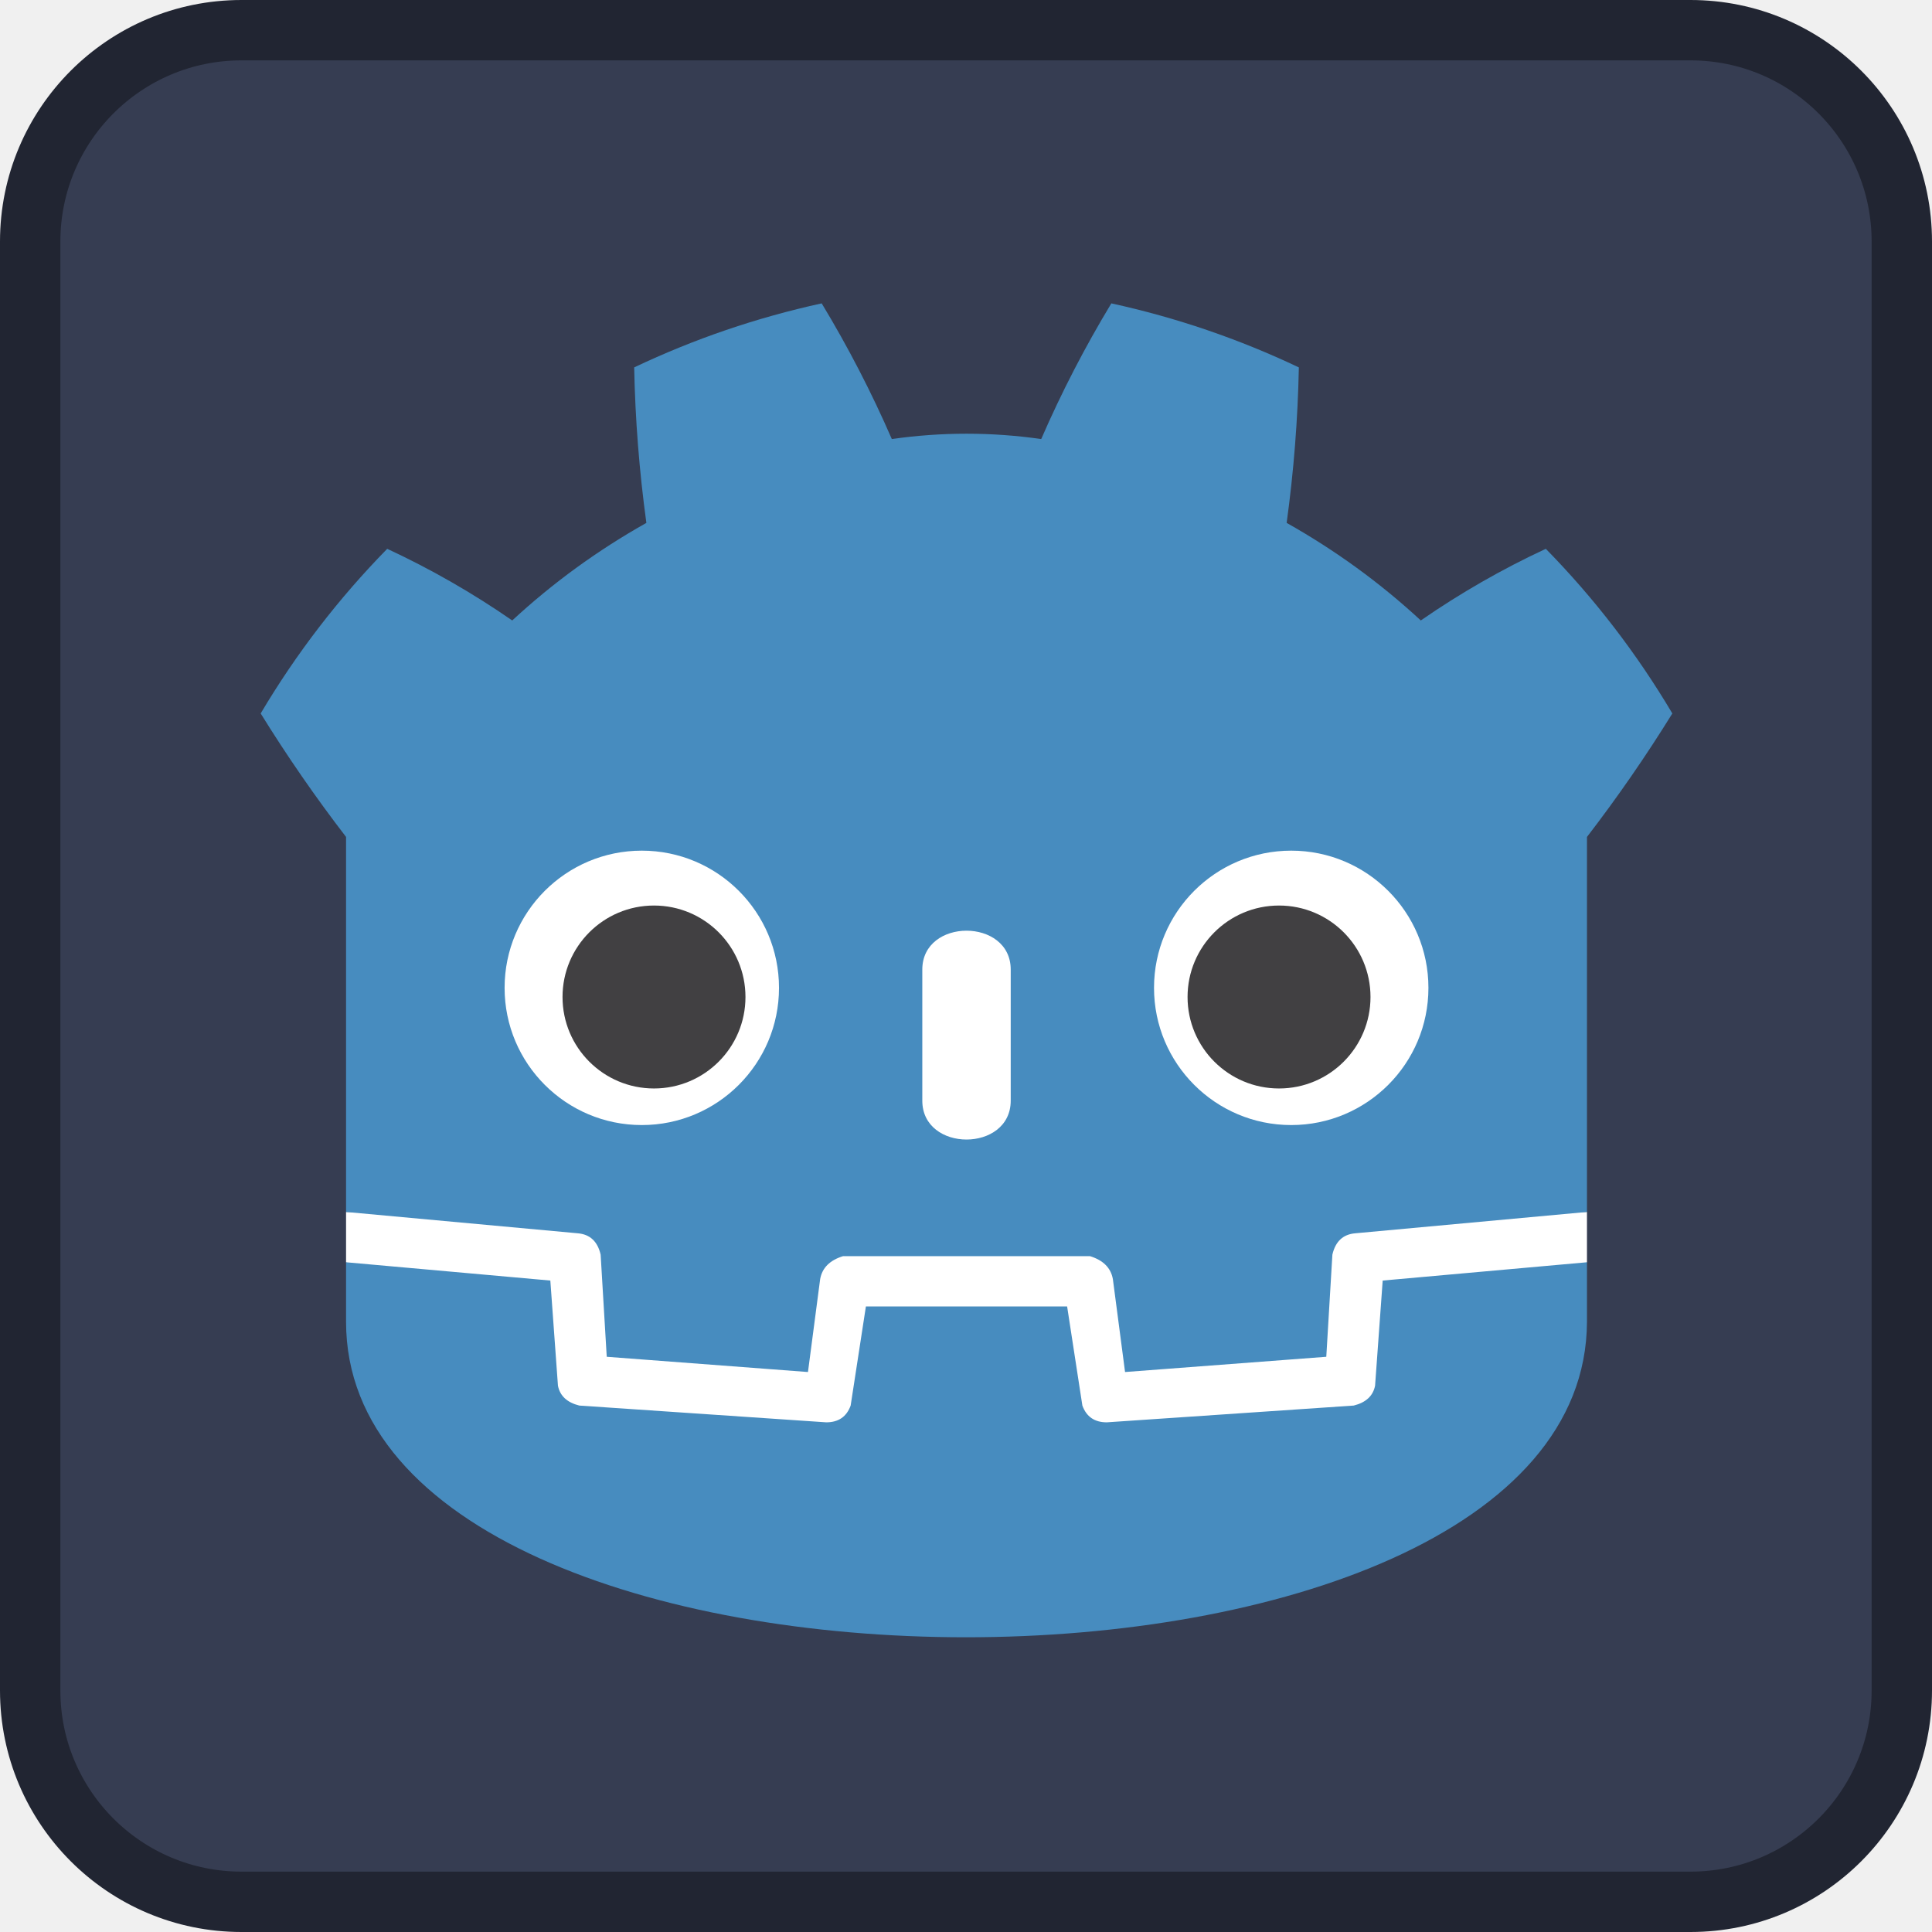
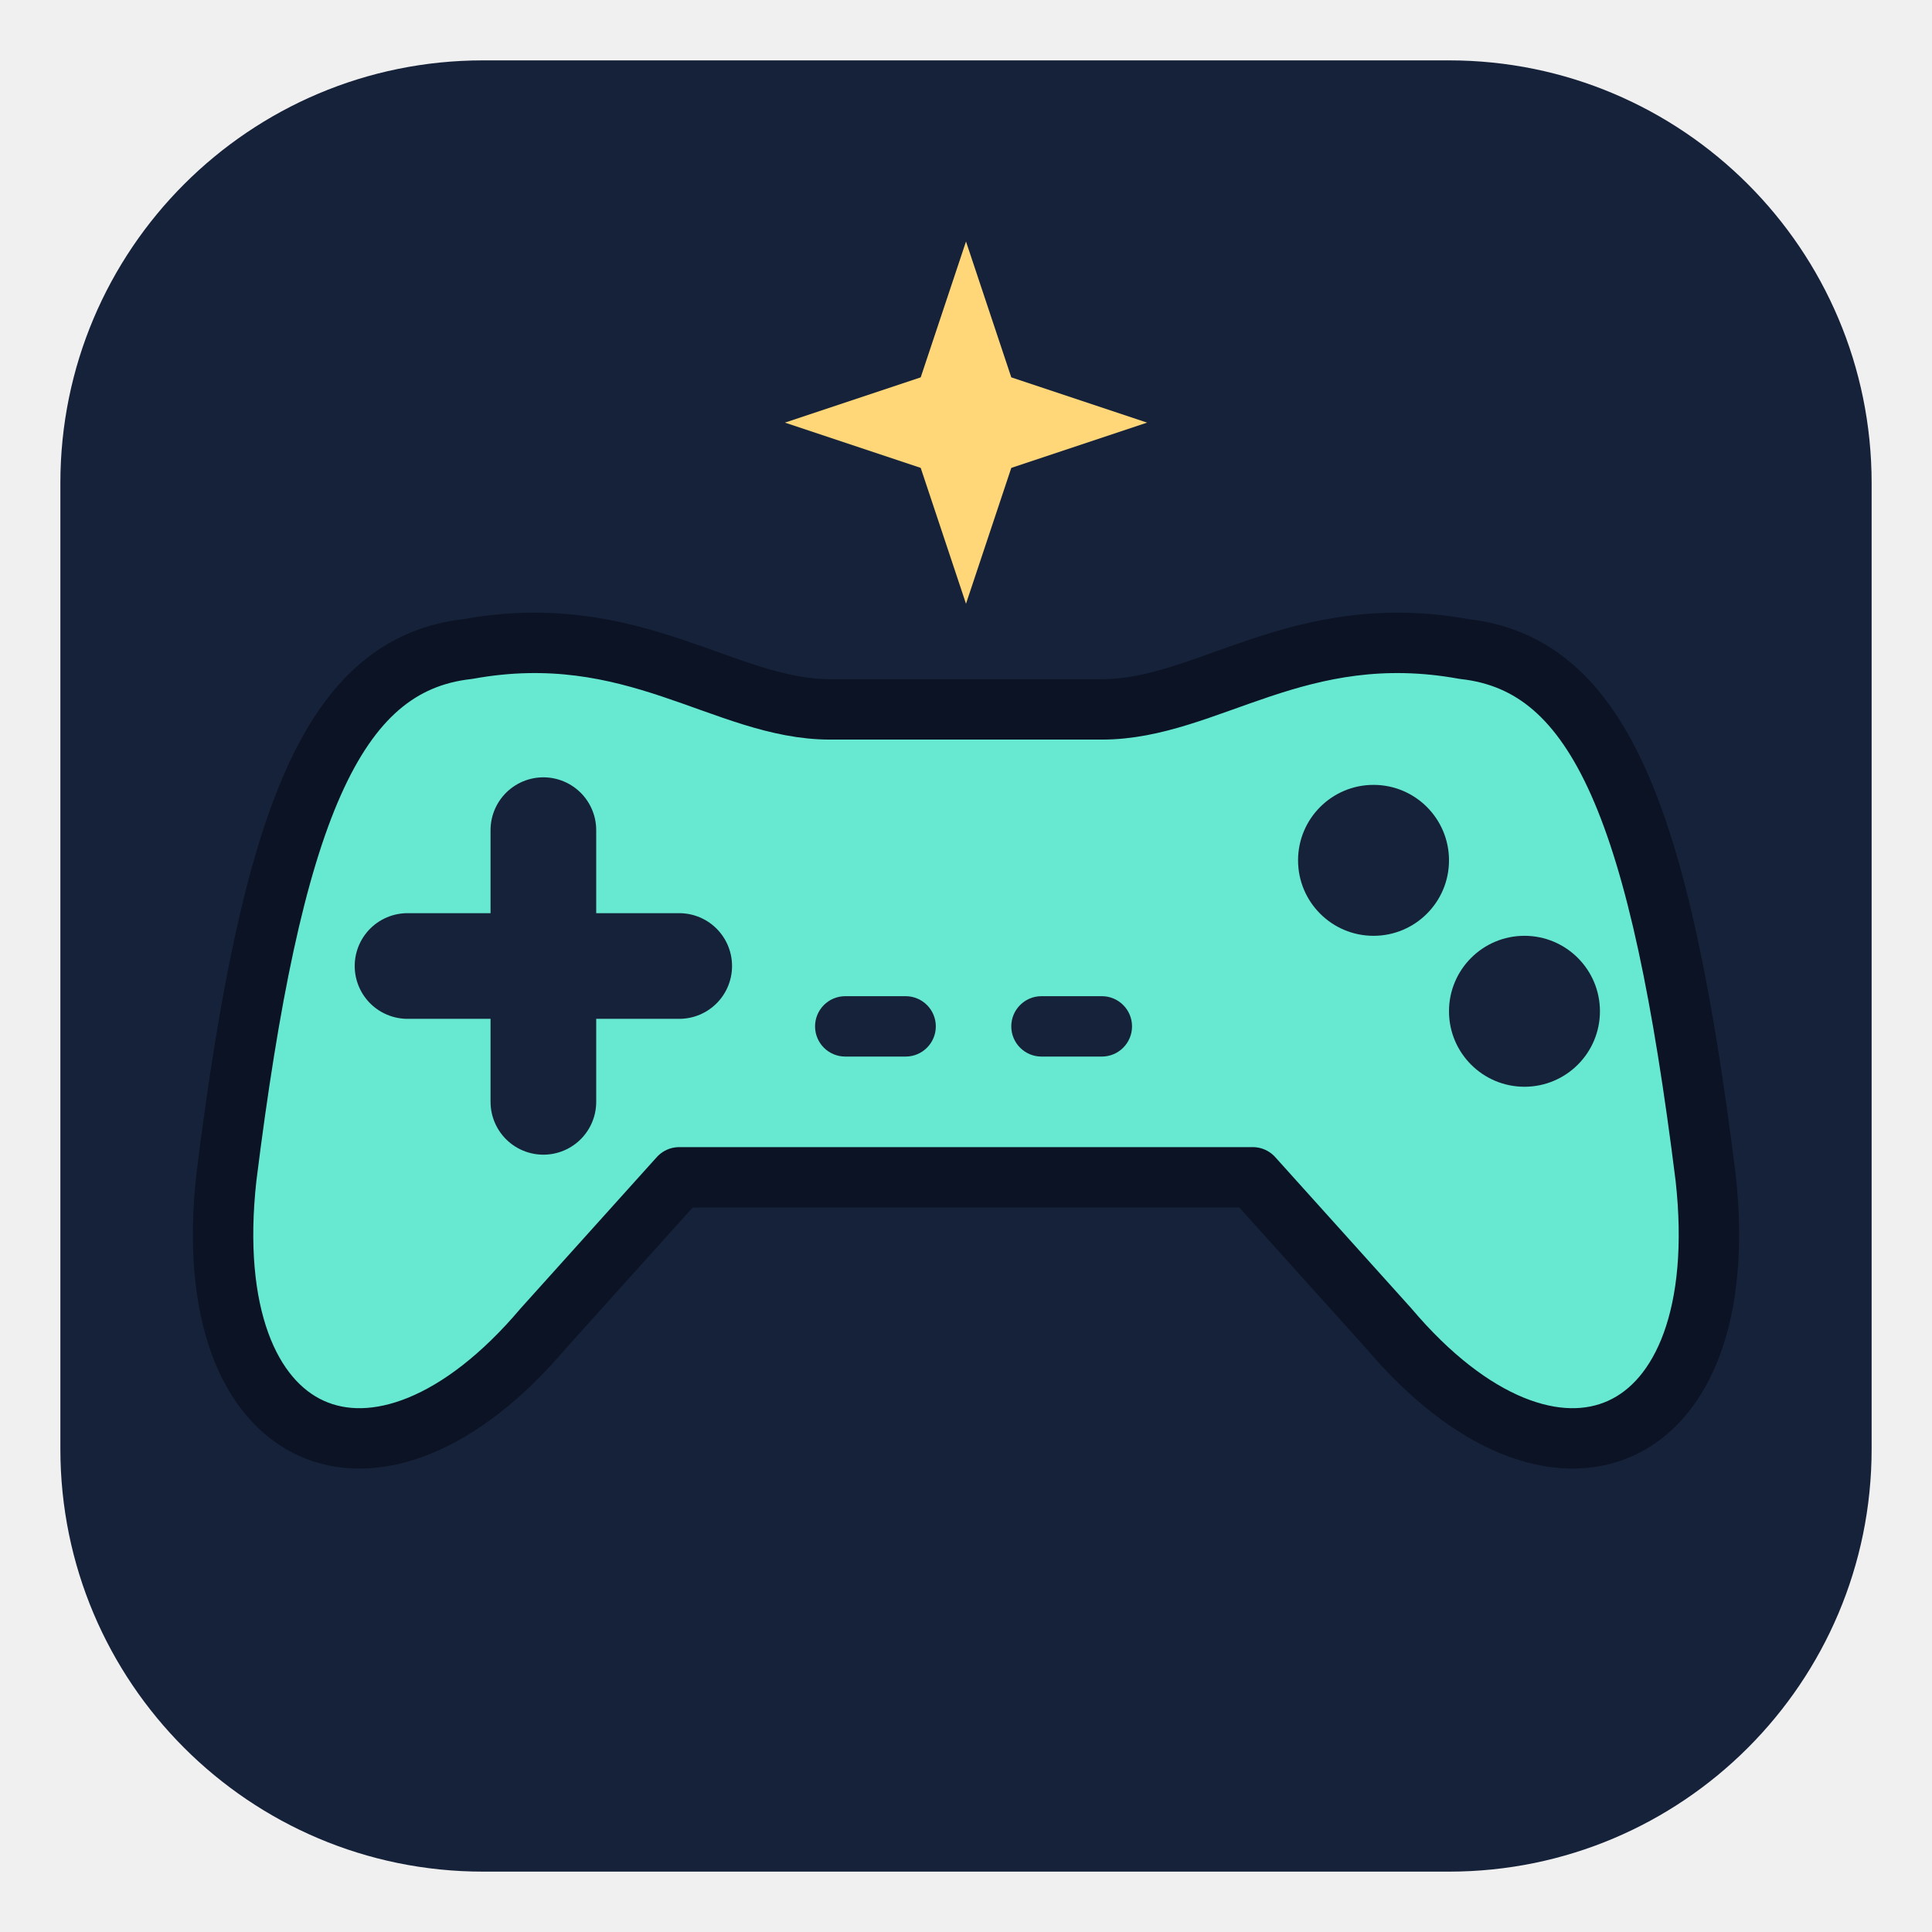
- <svg xmlns="http://www.w3.org/2000/svg" width="128" height="128">
-   <rect width="124" height="124" x="2" y="2" fill="#363d52" stroke="#212532" stroke-width="4" rx="14" />
-   <g fill="#fff" transform="translate(12.322 12.322)scale(.101)">
-     <path d="M105 673v33q407 354 814 0v-33z" />
-     <path fill="#478cbf" d="m105 673 152 14q12 1 15 14l4 67 132 10 8-61q2-11 15-15h162q13 4 15 15l8 61 132-10 4-67q3-13 15-14l152-14V427q30-39 56-81-35-59-83-108-43 20-82 47-40-37-88-64 7-51 8-102-59-28-123-42-26 43-46 89-49-7-98 0-20-46-46-89-64 14-123 42 1 51 8 102-48 27-88 64-39-27-82-47-48 49-83 108 26 42 56 81zm0 33v39c0 276 813 276 814 0v-39l-134 12-5 69q-2 10-14 13l-162 11q-12 0-16-11l-10-65H446l-10 65q-4 11-16 11l-162-11q-12-3-14-13l-5-69z" />
-     <path d="M483 600c0 34 58 34 58 0v-86c0-34-58-34-58 0z" />
-     <circle cx="725" cy="526" r="90" />
-     <circle cx="299" cy="526" r="90" />
-   </g>
-   <g fill="#414042" transform="translate(12.322 12.322)scale(.101)">
-     <circle cx="307" cy="532" r="60" />
-     <circle cx="717" cy="532" r="60" />
-   </g>
+ <svg xmlns="http://www.w3.org/2000/svg" width="128" height="128" viewBox="0 0 128 128">
+   <rect x="4" y="4" width="120" height="120" rx="28" fill="#162239" />
+   <path d="M31 43C22 44 18 54 15 78C13 96 25 101 36 88L45 78H83L92 88C103 101 115 96 113 78C110 54 106 44 97 43C86 41 80 47 73 47H55C48 47 42 41 31 43Z" fill="#67e8d1" stroke="#0b1325" stroke-width="4" stroke-linejoin="round" />
+   <path d="M36 55V73M27 64H45" fill="none" stroke="#162239" stroke-width="7" stroke-linecap="round" />
+   <circle cx="91" cy="57" r="5" fill="#162239" />
+   <circle cx="101" cy="67" r="5" fill="#162239" />
+   <rect x="54" y="66" width="8" height="4" rx="2" fill="#162239" />
+   <rect x="67" y="66" width="8" height="4" rx="2" fill="#162239" />
+   <path d="M64 16L67 25L76 28L67 31L64 40L61 31L52 28L61 25Z" fill="#ffd779" />
</svg>
